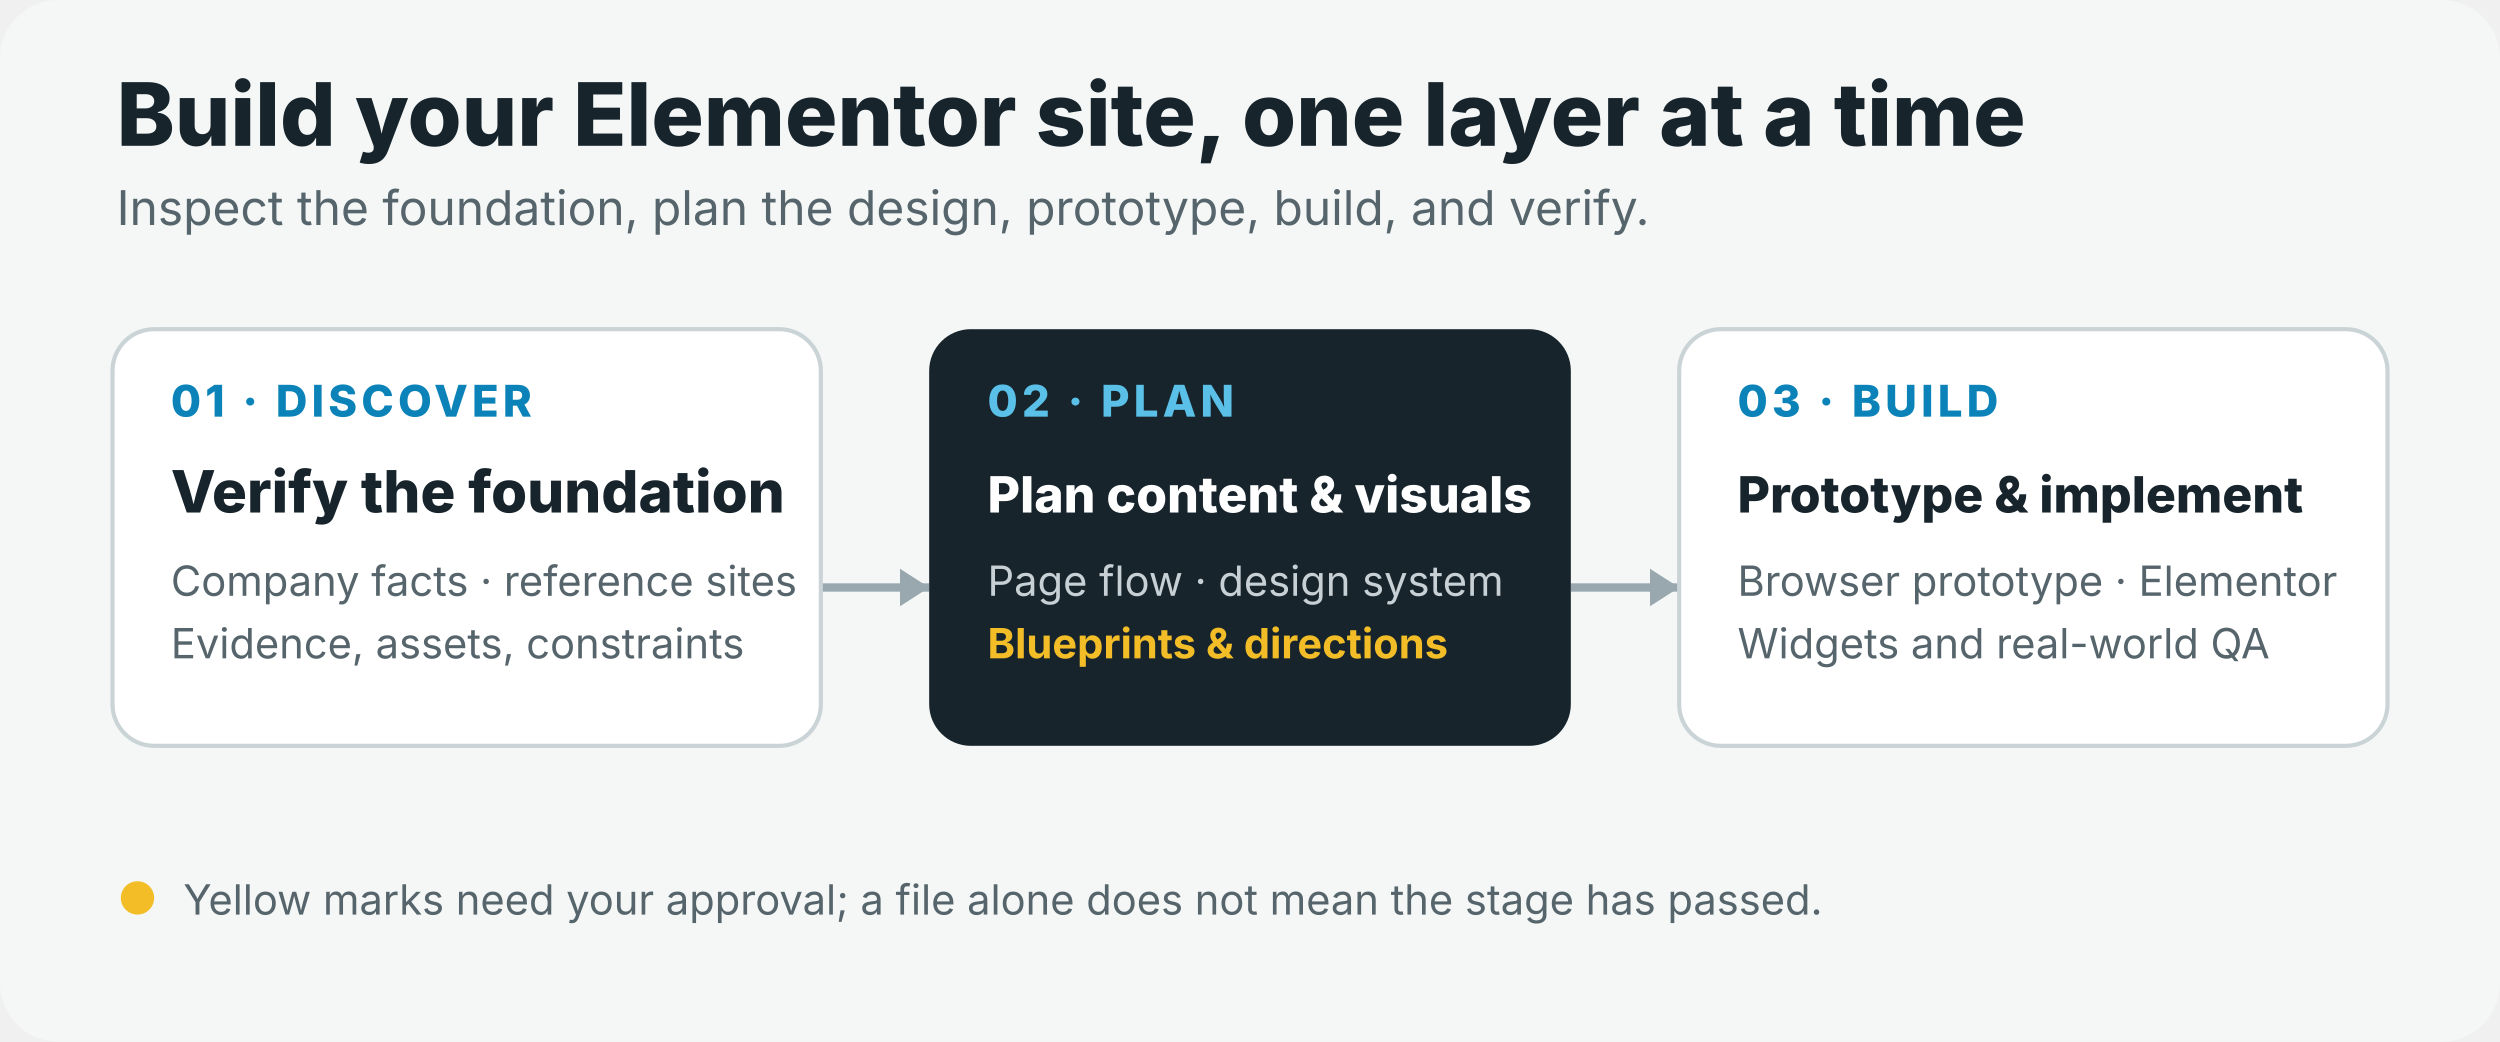
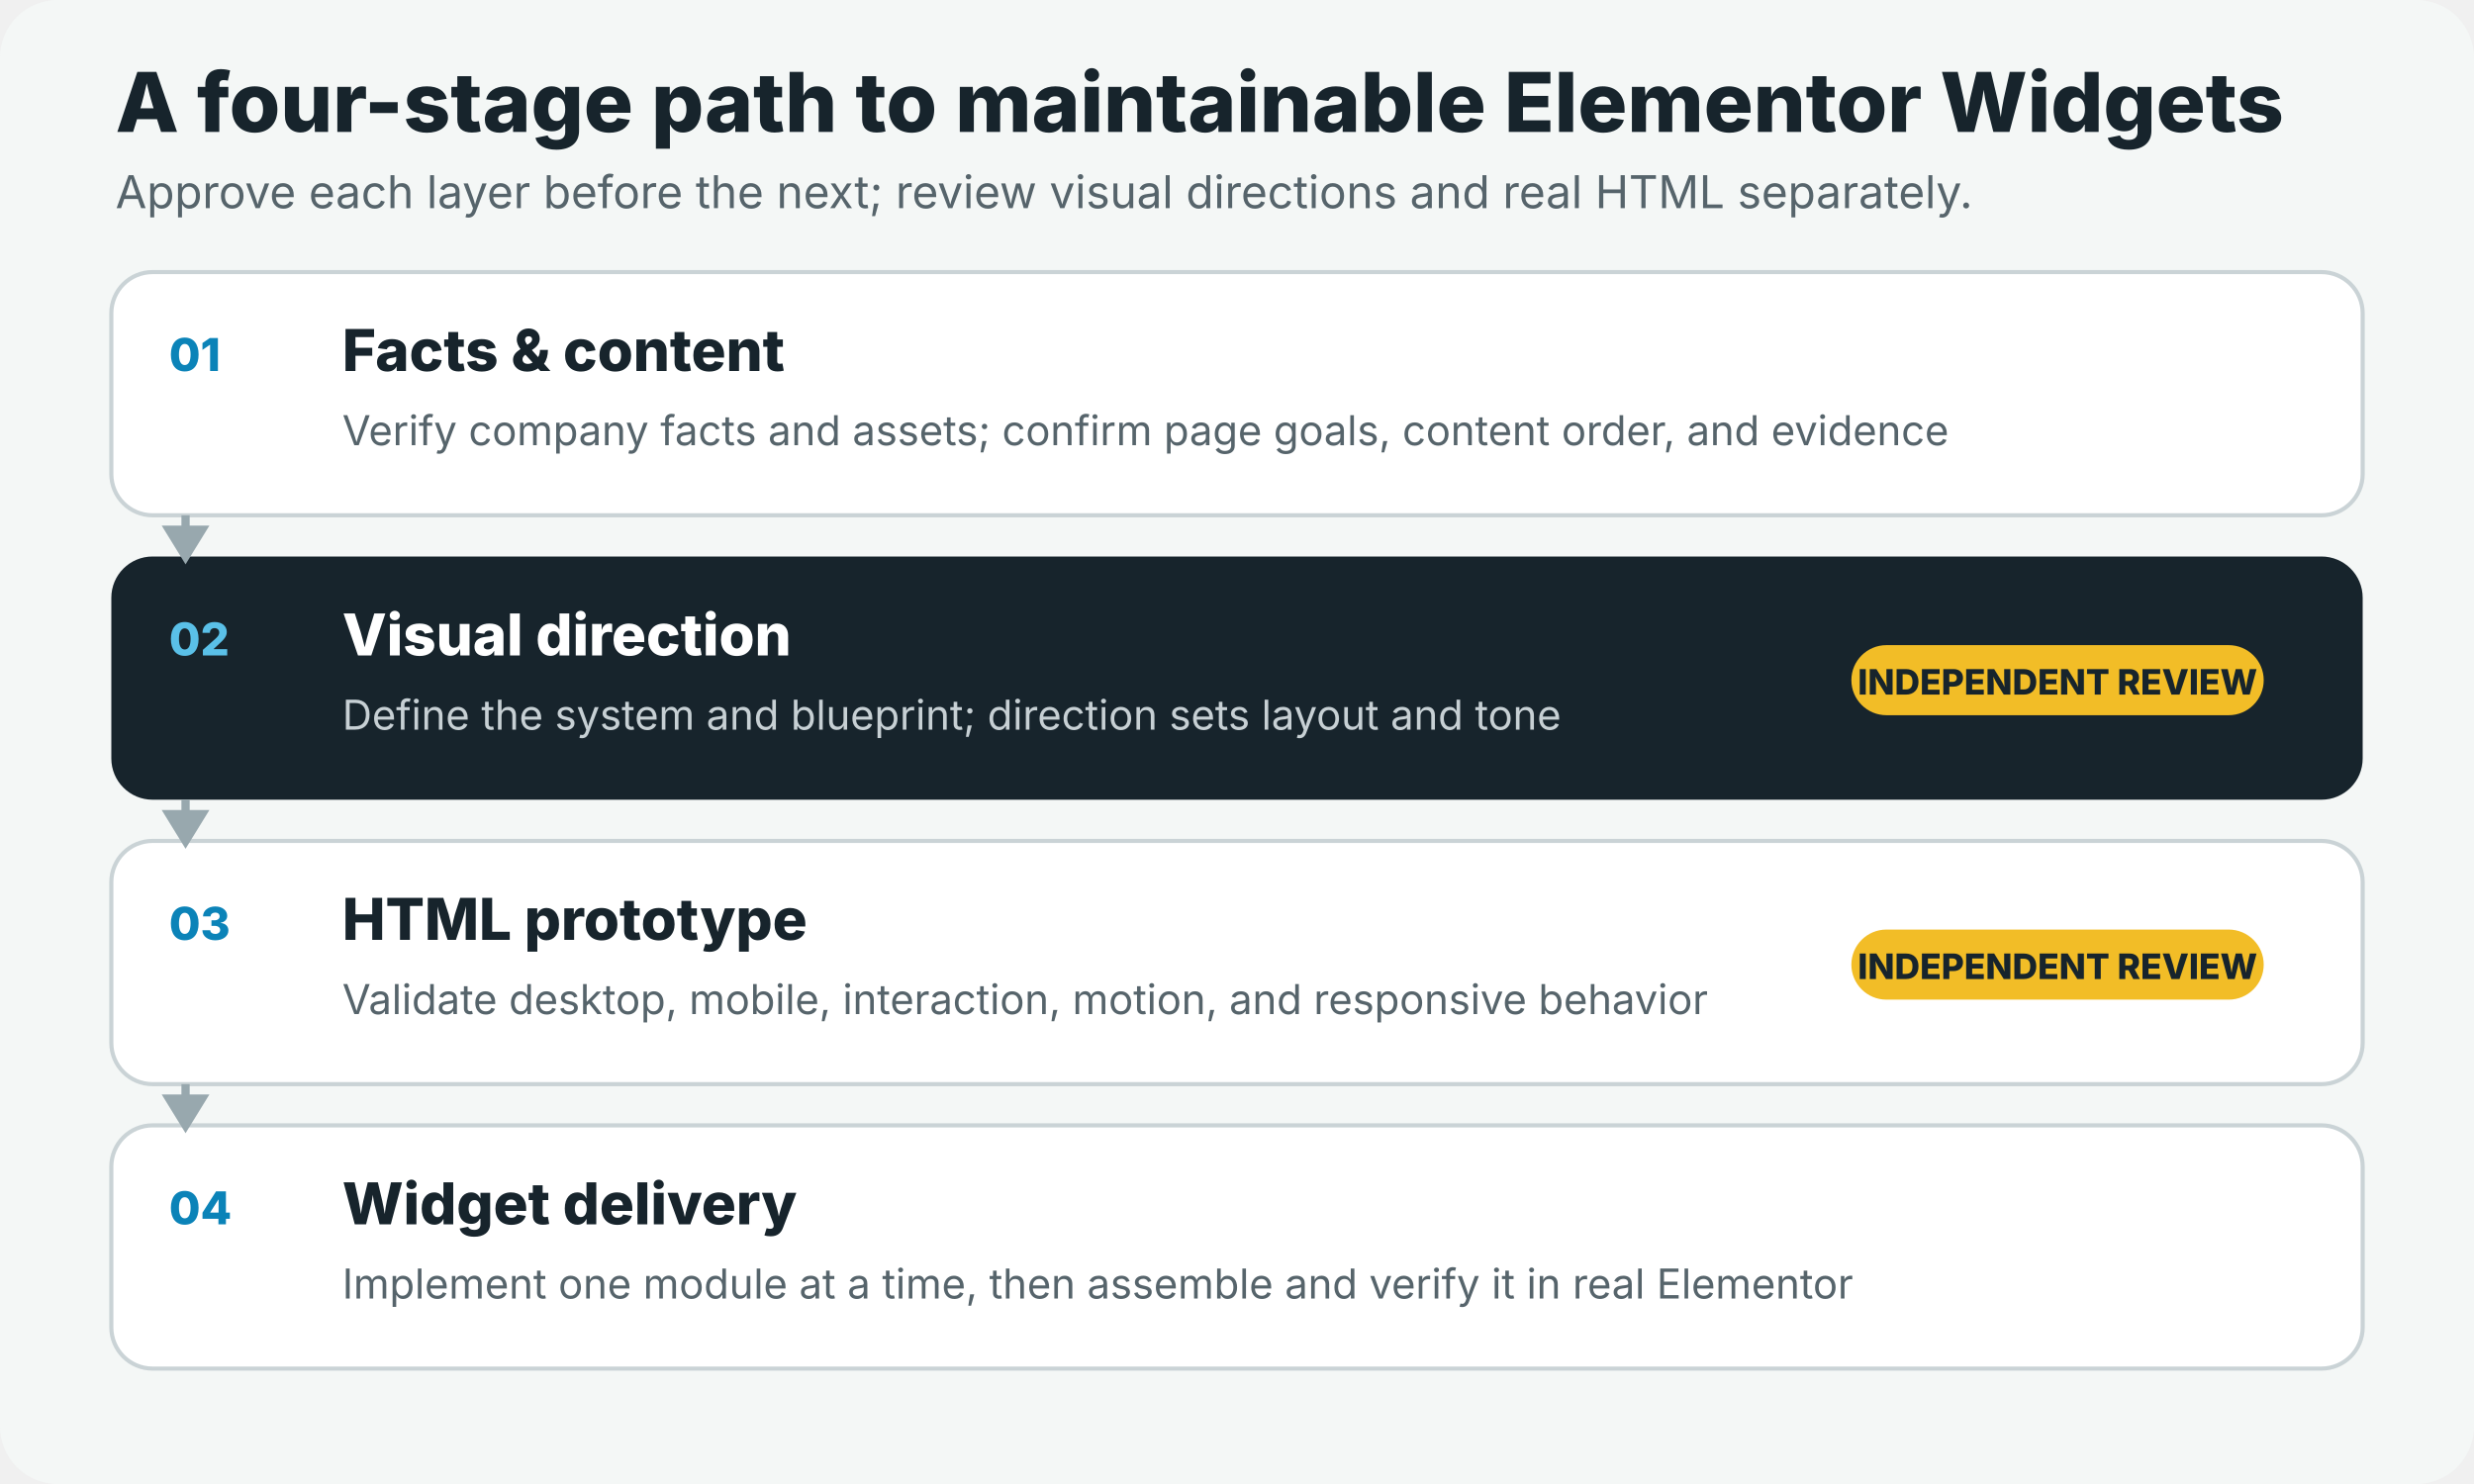
- <svg xmlns="http://www.w3.org/2000/svg" width="1200" height="500" viewBox="0 0 1200 500" role="img" aria-labelledby="title desc">
-   <rect width="1200" height="500" rx="28" fill="#f4f7f6" />
+ <svg xmlns="http://www.w3.org/2000/svg" width="1200" height="720" viewBox="0 0 1200 720" role="img" aria-labelledby="title desc">
+   <rect width="1200" height="720" rx="28" fill="#f4f7f6" />
  <g font-family="-apple-system,BlinkMacSystemFont,'Segoe UI',sans-serif">
-     <text x="56" y="70" fill="#17242c" font-size="42" font-weight="800">Build your Elementor site, one layer at a time</text>
-     <text x="56" y="108" fill="#56646b" font-size="23">Inspect the foundation, plan the design, prototype, build, and verify.</text>
-   </g>
-   <g stroke="#98a8ae" stroke-width="4" fill="none">
-     <path d="M394 282H446" />
-     <path d="M754 282H806" />
-   </g>
-   <g fill="#98a8ae">
-     <path d="M446 282l-14-9v18z" />
-     <path d="M806 282l-14-9v18z" />
+     <text x="56" y="64" fill="#17242c" font-size="40" font-weight="800">A four-stage path to maintainable Elementor Widgets</text>
+     <text x="56" y="101" fill="#56646b" font-size="22">Approve each layer before the next; review visual directions and real HTML separately.</text>
  </g>
  <g font-family="-apple-system,BlinkMacSystemFont,'Segoe UI',sans-serif">
-     <g transform="translate(54 158)">
-       <rect width="340" height="200" rx="20" fill="#ffffff" stroke="#cad3d6" stroke-width="2" />
-       <text x="28" y="42" fill="#0b83b8" font-size="21" font-weight="800" letter-spacing="2">01 · DISCOVER</text>
-       <text x="28" y="88" fill="#17242c" font-size="28" font-weight="800">Verify the foundation</text>
-       <text x="28" y="128" fill="#56646b" font-size="20">Company facts · reference sites</text>
-       <text x="28" y="158" fill="#56646b" font-size="20">Evidence, assets, constraints</text>
+     <g transform="translate(54 132)">
+       <rect width="1092" height="118" rx="20" fill="#ffffff" stroke="#cad3d6" stroke-width="2" />
+       <text x="28" y="48" fill="#0b83b8" font-size="22" font-weight="800">01</text>
+       <text x="112" y="48" fill="#17242c" font-size="28" font-weight="800">Facts &amp; content</text>
+       <text x="112" y="84" fill="#56646b" font-size="20">Verify company facts and assets; confirm page goals, content order, and evidence</text>
    </g>
-     <g transform="translate(446 158)">
-       <rect width="308" height="200" rx="20" fill="#17242c" />
-       <text x="28" y="42" fill="#5ac0e8" font-size="21" font-weight="800" letter-spacing="2">02 · PLAN</text>
-       <text x="28" y="88" fill="#ffffff" font-size="24" font-weight="800">Plan content &amp; visuals</text>
-       <text x="28" y="128" fill="#c7d0d4" font-size="20">Page flow · design system</text>
-       <text x="28" y="158" fill="#f2bd27" font-size="20" font-weight="700">Blueprints &amp; directions</text>
+     <g transform="translate(54 270)">
+       <rect width="1092" height="118" rx="20" fill="#17242c" />
+       <text x="28" y="48" fill="#5ac0e8" font-size="22" font-weight="800">02</text>
+       <text x="112" y="48" fill="#ffffff" font-size="28" font-weight="800">Visual direction</text>
+       <text x="112" y="84" fill="#c7d0d4" font-size="20">Define the system and blueprint; direction sets layout and tone</text>
+       <rect x="844" y="43" width="200" height="34" rx="17" fill="#f2bd27" />
+       <text x="944" y="67" text-anchor="middle" fill="#17242c" font-size="17" font-weight="800">INDEPENDENT REVIEW</text>
    </g>
-     <g transform="translate(806 158)">
-       <rect width="340" height="200" rx="20" fill="#ffffff" stroke="#cad3d6" stroke-width="2" />
-       <text x="28" y="42" fill="#0b83b8" font-size="21" font-weight="800" letter-spacing="2">03 · BUILD</text>
-       <text x="28" y="88" fill="#17242c" font-size="24" font-weight="800">Prototype &amp; implement</text>
-       <text x="28" y="128" fill="#56646b" font-size="20">Browser prototype · Elementor</text>
-       <text x="28" y="158" fill="#56646b" font-size="20">Widgets and real-world QA</text>
+     <g transform="translate(54 408)">
+       <rect width="1092" height="118" rx="20" fill="#ffffff" stroke="#cad3d6" stroke-width="2" />
+       <text x="28" y="48" fill="#0b83b8" font-size="22" font-weight="800">03</text>
+       <text x="112" y="48" fill="#17242c" font-size="28" font-weight="800">HTML prototype</text>
+       <text x="112" y="84" fill="#56646b" font-size="20">Validate desktop, mobile, interaction, motion, and responsive behavior</text>
+       <rect x="844" y="43" width="200" height="34" rx="17" fill="#f2bd27" />
+       <text x="944" y="67" text-anchor="middle" fill="#17242c" font-size="17" font-weight="800">INDEPENDENT REVIEW</text>
    </g>
-     <g transform="translate(56 431)">
-       <circle cx="10" cy="0" r="8" fill="#f2bd27" />
-       <text x="32" y="8" fill="#56646b" font-size="20">Yellow marks need your approval; a file alone does not mean the stage has passed.</text>
+     <g transform="translate(54 546)">
+       <rect width="1092" height="118" rx="20" fill="#ffffff" stroke="#cad3d6" stroke-width="2" />
+       <text x="28" y="48" fill="#0b83b8" font-size="22" font-weight="800">04</text>
+       <text x="112" y="48" fill="#17242c" font-size="28" font-weight="800">Widget delivery</text>
+       <text x="112" y="84" fill="#56646b" font-size="20">Implement one module at a time, then assemble and verify it in real Elementor</text>
    </g>
  </g>
+   <g stroke="#98a8ae" stroke-width="4" fill="#98a8ae">
+     <path d="M90 250V270" />
+     <path d="M90 270l-8-13h16z" />
+     <path d="M90 388V408" />
+     <path d="M90 408l-8-13h16z" />
+     <path d="M90 526V546" />
+     <path d="M90 546l-8-13h16z" />
+   </g>
</svg>
